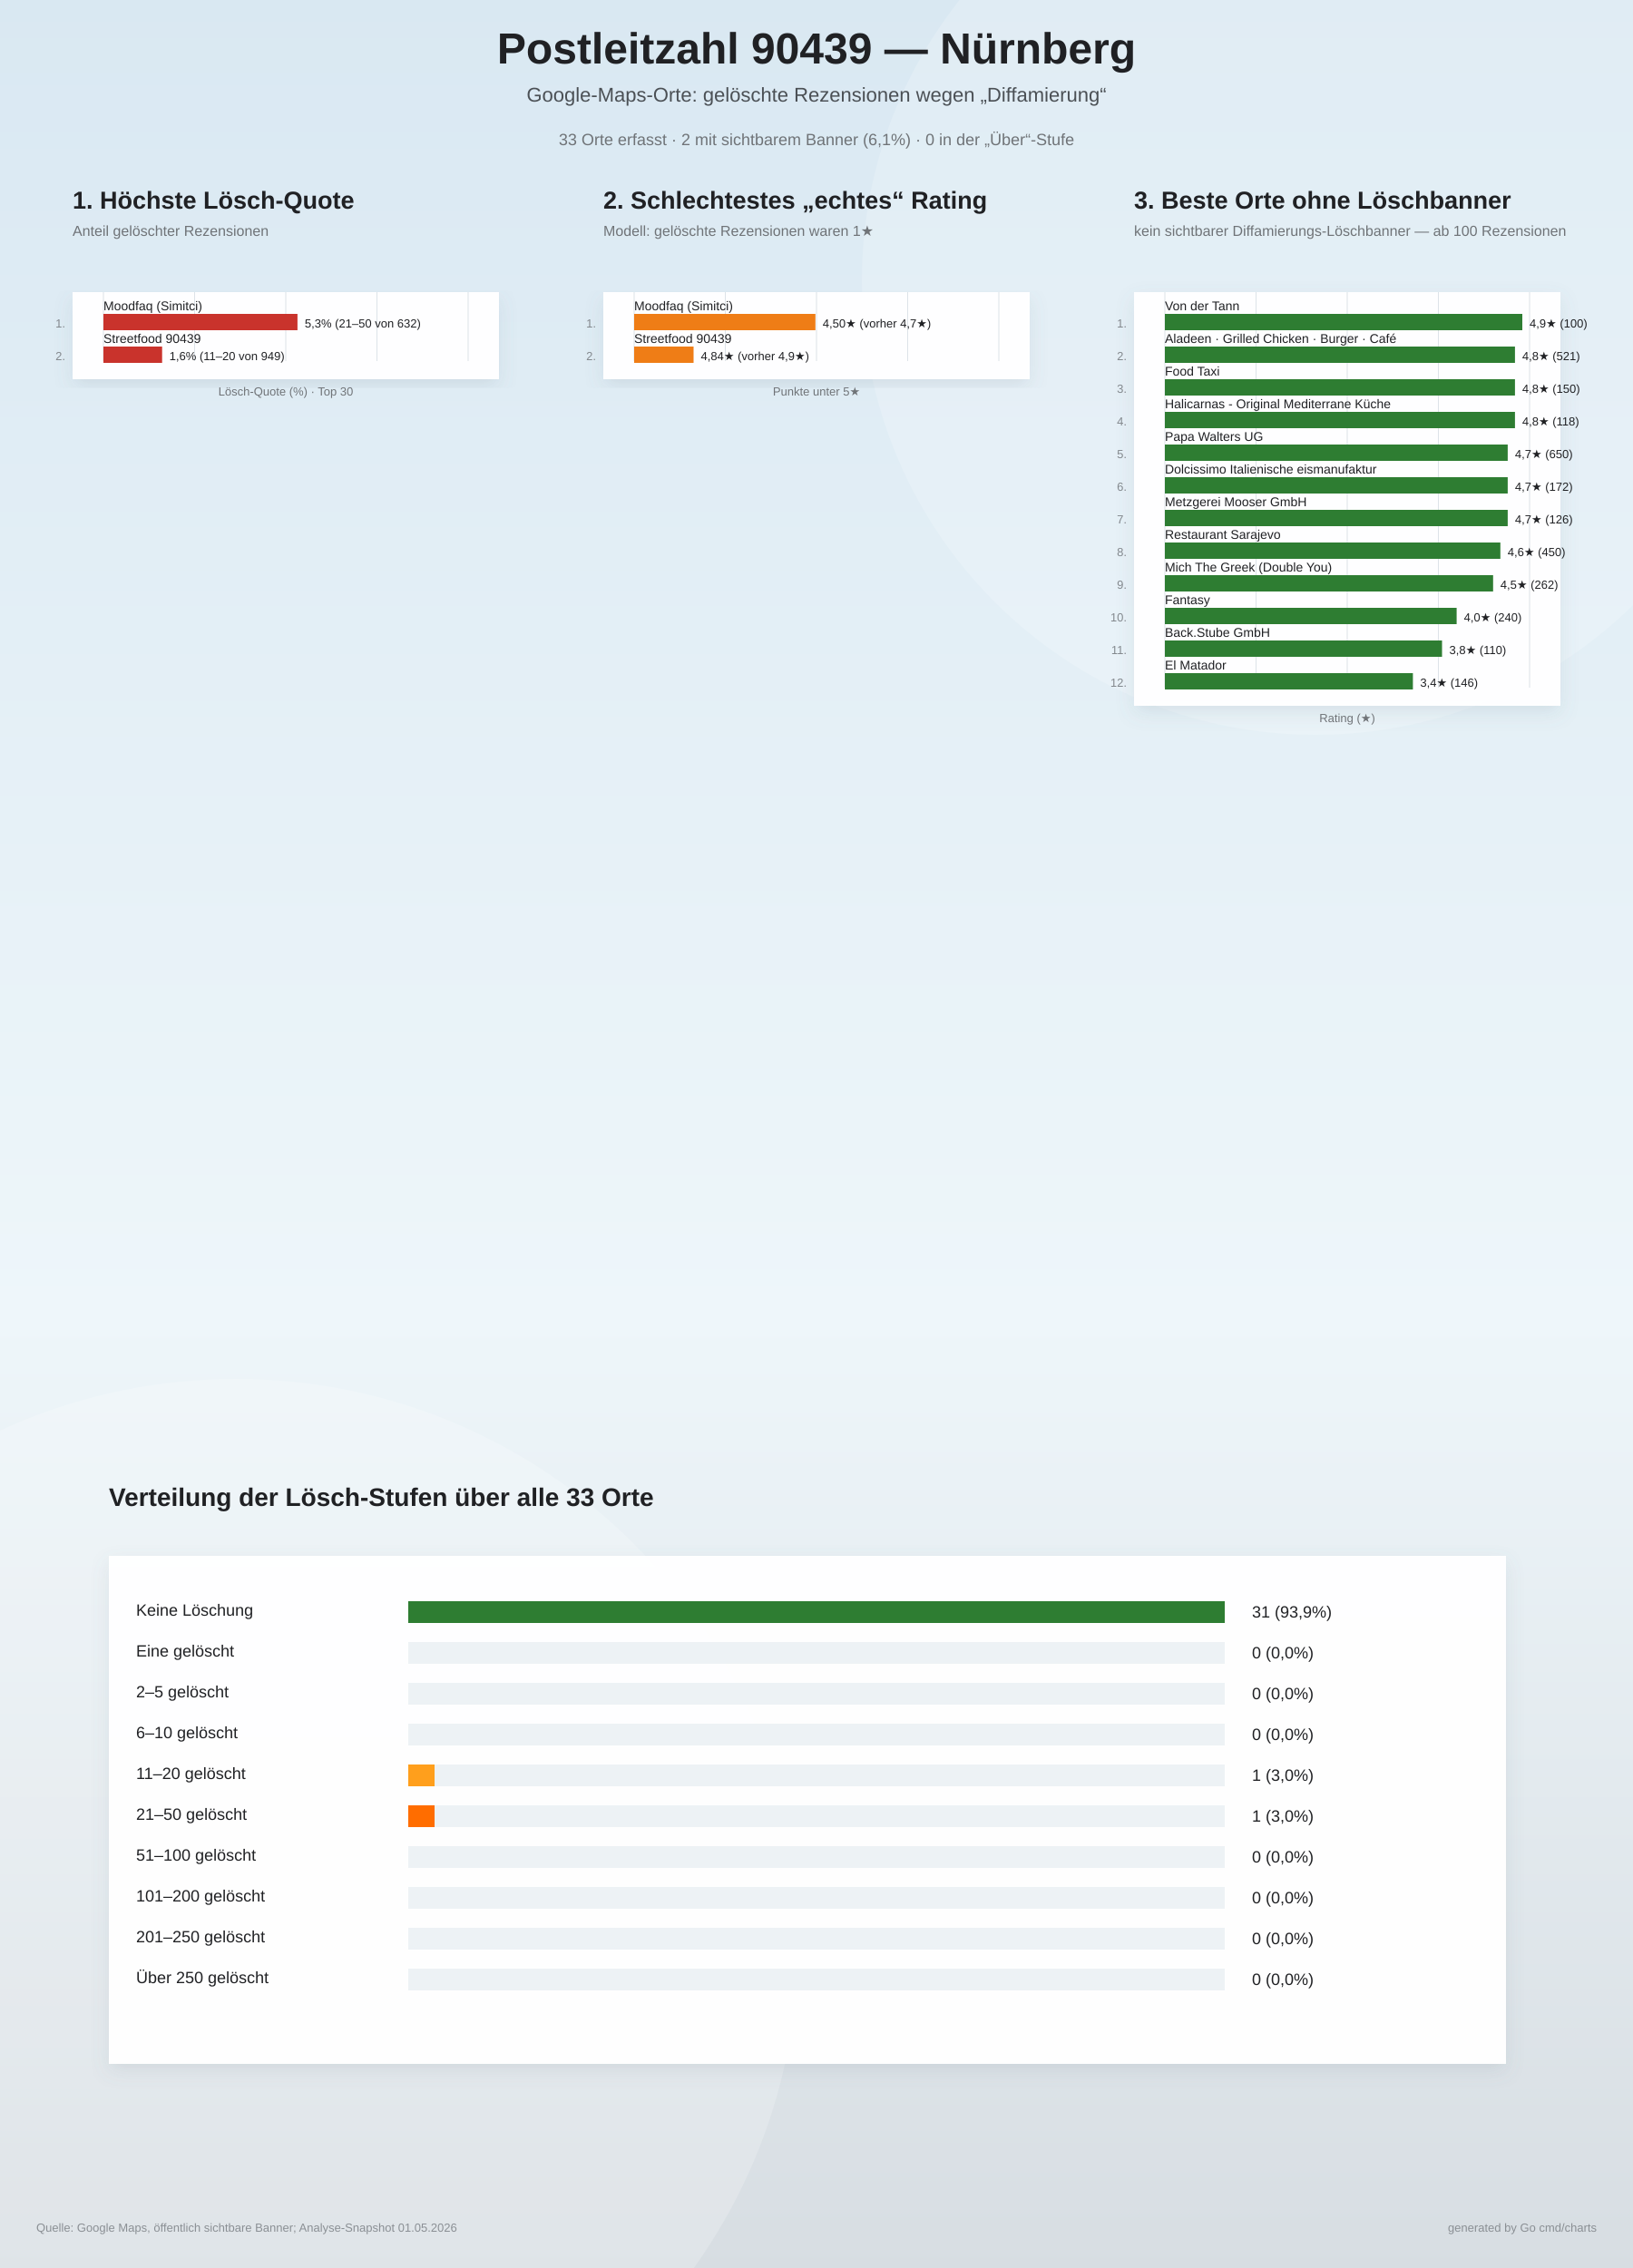
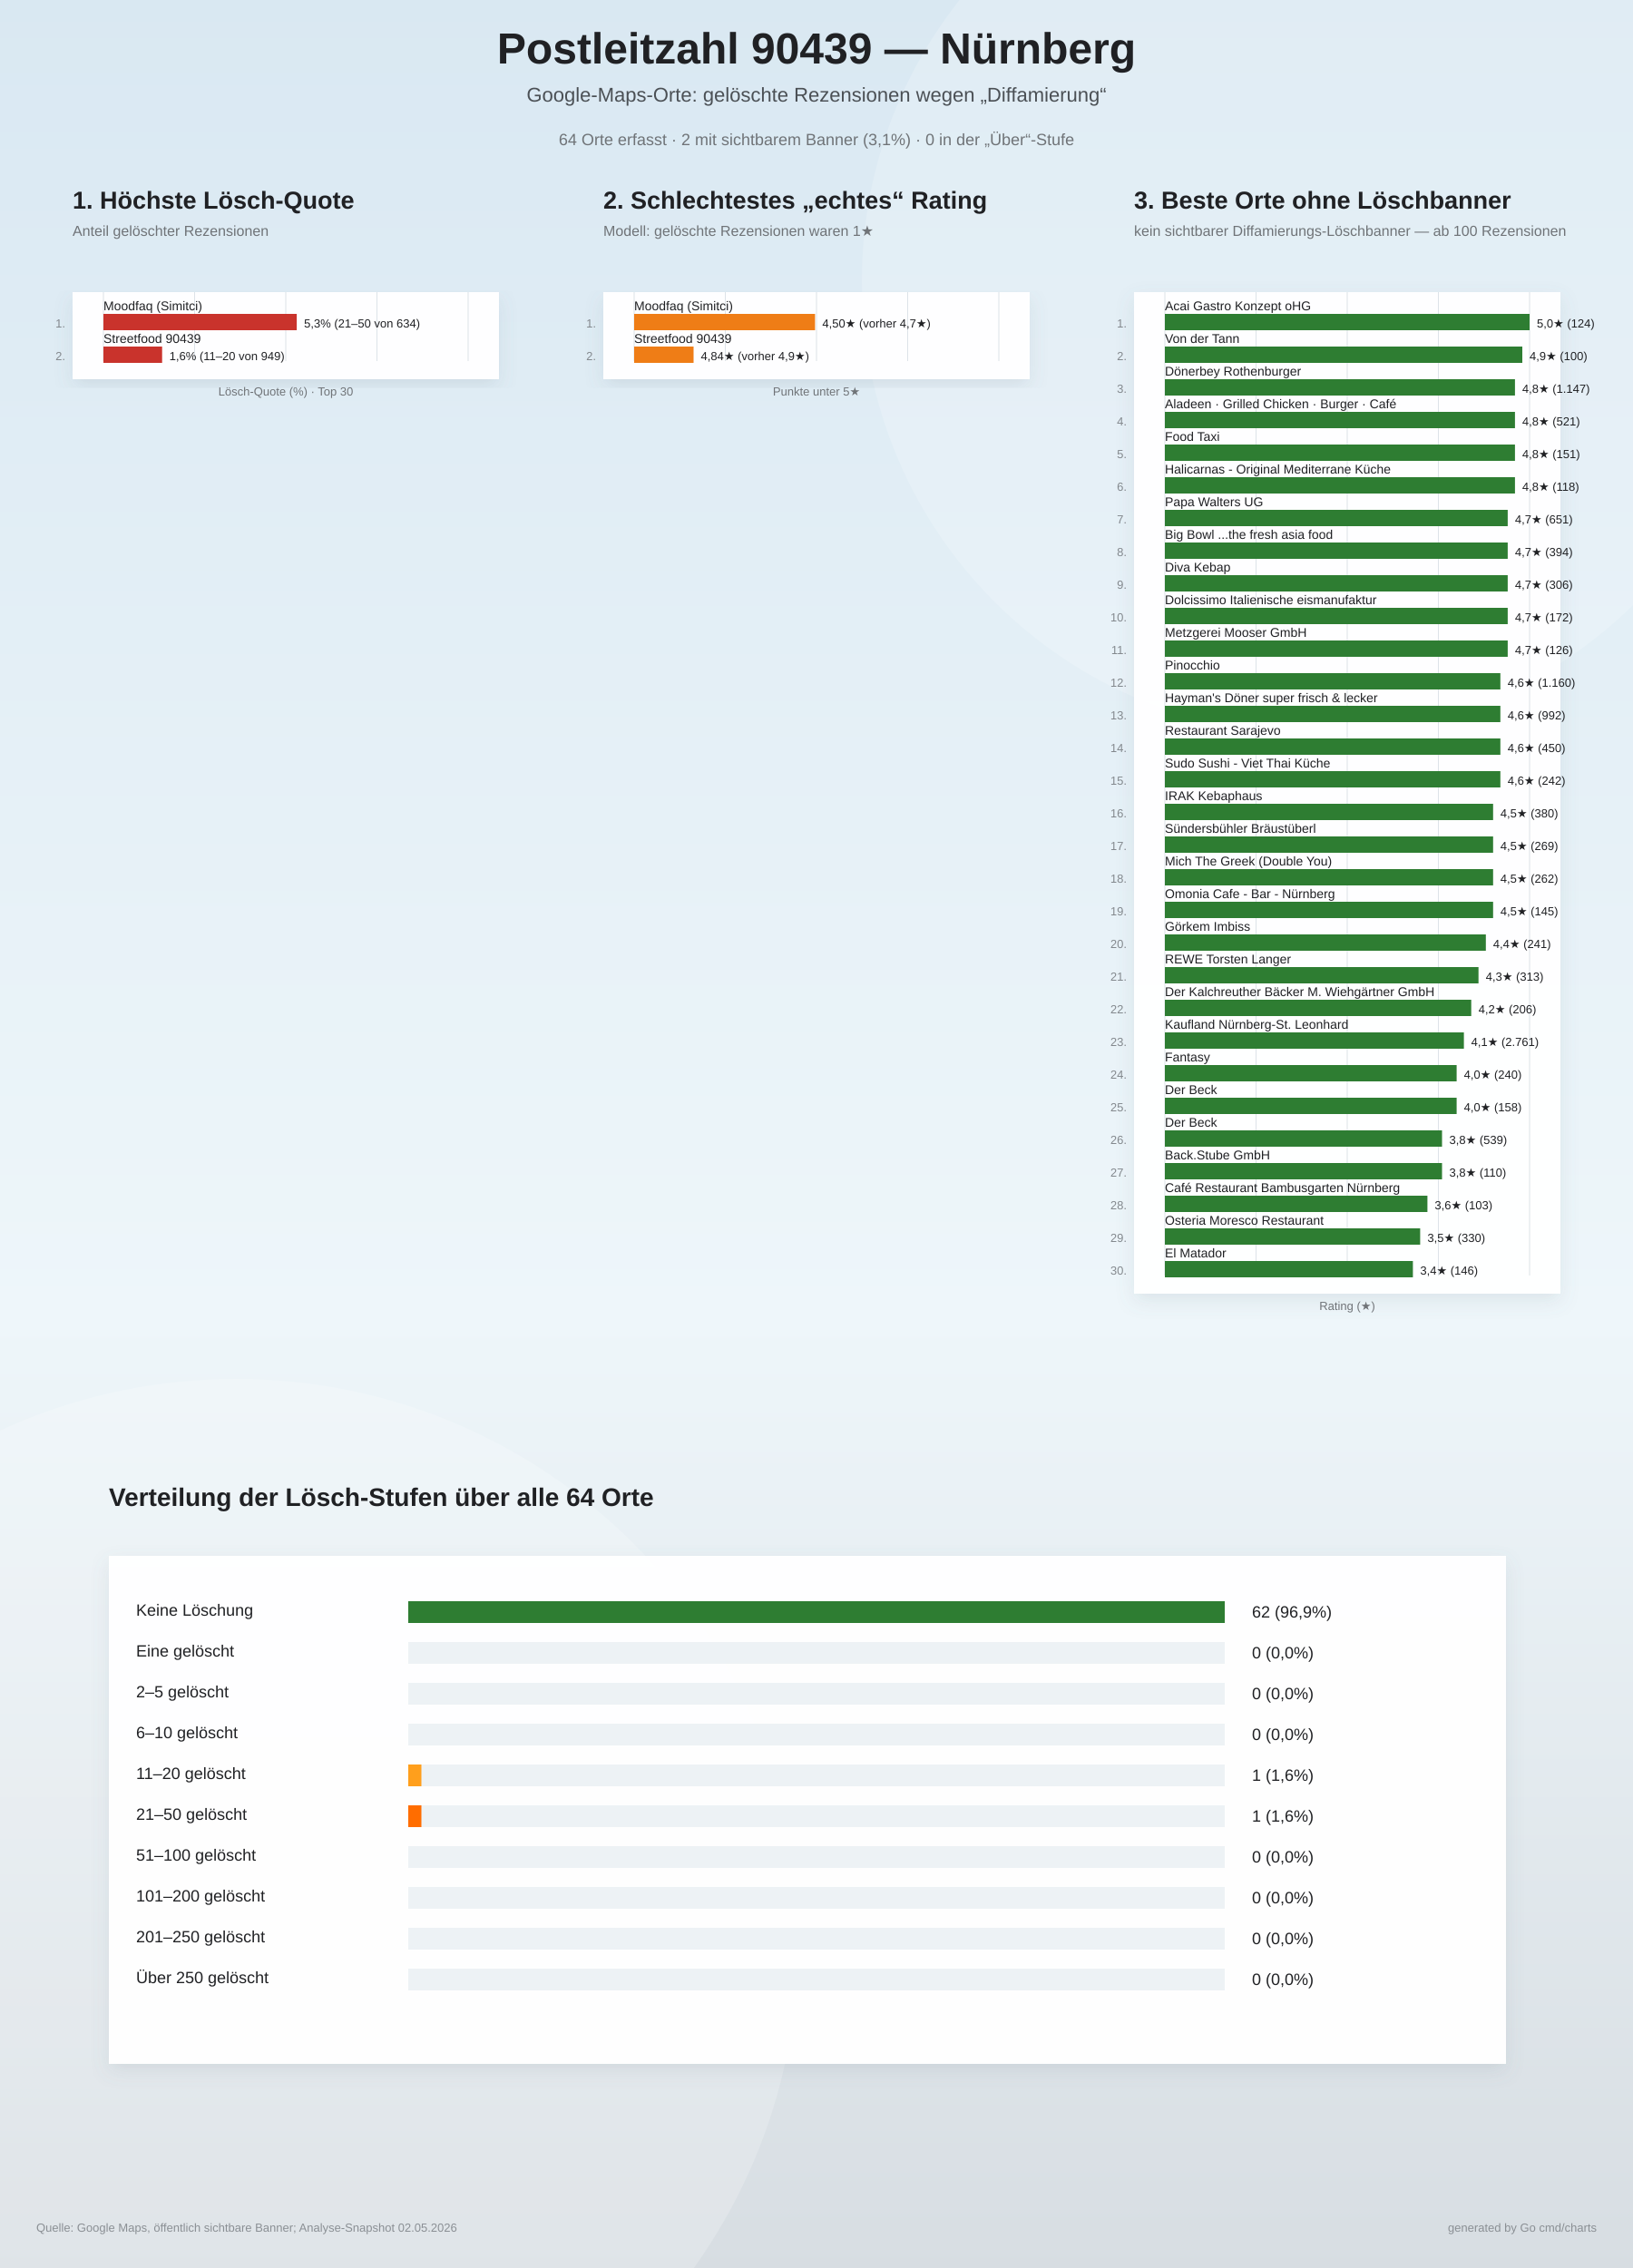
<svg xmlns="http://www.w3.org/2000/svg" width="1800" height="2500" viewBox="0 0 1800 2500">
  <defs>
    <linearGradient id="bg" x1="0" y1="0" x2="0" y2="1">
      <stop offset="0%" stop-color="#d9e8f2" />
      <stop offset="58%" stop-color="#eef6fa" />
      <stop offset="100%" stop-color="#d7dde2" />
    </linearGradient>
    <filter id="softShadow" x="-10%" y="-10%" width="120%" height="120%">
      <feDropShadow dx="0" dy="8" stdDeviation="10" flood-color="#6d7f8a" flood-opacity="0.16" />
    </filter>
  </defs>
  <rect width="100%" height="100%" fill="url(#bg)" />
  <circle cx="1450" cy="310" r="500" fill="#ffffff" opacity="0.18" />
  <circle cx="260" cy="2140" r="620" fill="#ffffff" opacity="0.20" />
  <text x="900" y="70" text-anchor="middle" font-family="Arial, sans-serif" font-size="48" font-weight="800" fill="#202124">Postleitzahl 90439 — Nürnberg</text>
  <text x="900" y="112" text-anchor="middle" font-family="Arial, sans-serif" font-size="22" fill="#4b5055">Google-Maps-Orte: gelöschte Rezensionen wegen „Diffamierung“</text>
-   <text x="900" y="160" text-anchor="middle" font-family="Arial, sans-serif" font-size="18" fill="#6f7377">33 Orte erfasst · 2 mit sichtbarem Banner (6,1%) · 0 in der „Über“-Stufe</text>
+   <text x="900" y="160" text-anchor="middle" font-family="Arial, sans-serif" font-size="18" fill="#6f7377">64 Orte erfasst · 2 mit sichtbarem Banner (3,1%) · 0 in der „Über“-Stufe</text>
  <g>
    <text x="80" y="230" font-family="Arial, sans-serif" font-size="27" font-weight="800" fill="#202124">1. Höchste Lösch-Quote</text>
    <text x="80" y="260" font-family="Arial, sans-serif" font-size="16" fill="#6f7377">Anteil gelöschter Rezensionen</text>
    <rect x="80" y="322" width="470" height="96" fill="#ffffff" opacity="0.96" filter="url(#softShadow)" />
    <line x1="114.0" y1="322" x2="114.0" y2="398.0" stroke="#dde3e8" stroke-width="1" />
    <line x1="214.5" y1="322" x2="214.5" y2="398.0" stroke="#dde3e8" stroke-width="1" />
    <line x1="315.0" y1="322" x2="315.0" y2="398.0" stroke="#dde3e8" stroke-width="1" />
    <line x1="415.5" y1="322" x2="415.5" y2="398.0" stroke="#dde3e8" stroke-width="1" />
    <line x1="516.0" y1="322" x2="516.0" y2="398.0" stroke="#dde3e8" stroke-width="1" />
    <text x="72" y="361.0" text-anchor="end" font-family="Arial, sans-serif" font-size="13" fill="#83888d">1.</text>
    <text x="114" y="342.0" font-family="Arial, sans-serif" font-size="14" fill="#202124">Moodfaq (Simitci)</text>
-     <rect x="114" y="346.0" width="213.9" height="18" fill="#c9332c" />
-     <text x="335.9" y="361.0" font-family="Arial, sans-serif" font-size="13" fill="#202124">5,3%  (21–50 von 632)</text>
+     <rect x="114" y="346.0" width="213.1" height="18" fill="#c9332c" />
+     <text x="335.1" y="361.0" font-family="Arial, sans-serif" font-size="13" fill="#202124">5,3%  (21–50 von 634)</text>
    <text x="72" y="397.0" text-anchor="end" font-family="Arial, sans-serif" font-size="13" fill="#83888d">2.</text>
    <text x="114" y="378.0" font-family="Arial, sans-serif" font-size="14" fill="#202124">Streetfood 90439</text>
    <rect x="114" y="382.0" width="64.7" height="18" fill="#c9332c" />
    <text x="186.7" y="397.0" font-family="Arial, sans-serif" font-size="13" fill="#202124">1,6%  (11–20 von 949)</text>
    <text x="315" y="436.0" text-anchor="middle" font-family="Arial, sans-serif" font-size="13" fill="#6f7377">Lösch-Quote (%) · Top 30</text>
  </g>
  <g>
    <text x="665" y="230" font-family="Arial, sans-serif" font-size="27" font-weight="800" fill="#202124">2. Schlechtestes „echtes“ Rating</text>
    <text x="665" y="260" font-family="Arial, sans-serif" font-size="16" fill="#6f7377">Modell: gelöschte Rezensionen waren 1★</text>
    <rect x="665" y="322" width="470" height="96" fill="#ffffff" opacity="0.96" filter="url(#softShadow)" />
    <line x1="699.0" y1="322" x2="699.0" y2="398.0" stroke="#dde3e8" stroke-width="1" />
    <line x1="799.5" y1="322" x2="799.5" y2="398.0" stroke="#dde3e8" stroke-width="1" />
    <line x1="900.0" y1="322" x2="900.0" y2="398.0" stroke="#dde3e8" stroke-width="1" />
    <line x1="1000.5" y1="322" x2="1000.5" y2="398.0" stroke="#dde3e8" stroke-width="1" />
    <line x1="1101.0" y1="322" x2="1101.0" y2="398.0" stroke="#dde3e8" stroke-width="1" />
    <text x="657" y="361.0" text-anchor="end" font-family="Arial, sans-serif" font-size="13" fill="#83888d">1.</text>
    <text x="699" y="342.0" font-family="Arial, sans-serif" font-size="14" fill="#202124">Moodfaq (Simitci)</text>
-     <rect x="699" y="346.0" width="199.8" height="18" fill="#ef7d16" />
-     <text x="906.8" y="361.0" font-family="Arial, sans-serif" font-size="13" fill="#202124">4,50★  (vorher 4,7★)</text>
+     <rect x="699" y="346.0" width="199.4" height="18" fill="#ef7d16" />
+     <text x="906.4" y="361.0" font-family="Arial, sans-serif" font-size="13" fill="#202124">4,50★  (vorher 4,7★)</text>
    <text x="657" y="397.0" text-anchor="end" font-family="Arial, sans-serif" font-size="13" fill="#83888d">2.</text>
    <text x="699" y="378.0" font-family="Arial, sans-serif" font-size="14" fill="#202124">Streetfood 90439</text>
    <rect x="699" y="382.0" width="65.5" height="18" fill="#ef7d16" />
    <text x="772.5" y="397.0" font-family="Arial, sans-serif" font-size="13" fill="#202124">4,84★  (vorher 4,9★)</text>
    <text x="900" y="436.0" text-anchor="middle" font-family="Arial, sans-serif" font-size="13" fill="#6f7377">Punkte unter 5★</text>
  </g>
  <g>
    <text x="1250" y="230" font-family="Arial, sans-serif" font-size="27" font-weight="800" fill="#202124">3. Beste Orte ohne Löschbanner</text>
    <text x="1250" y="260" font-family="Arial, sans-serif" font-size="16" fill="#6f7377">kein sichtbarer Diffamierungs-Löschbanner — ab 100 Rezensionen</text>
-     <rect x="1250" y="322" width="470" height="456" fill="#ffffff" opacity="0.96" filter="url(#softShadow)" />
-     <line x1="1284.0" y1="322" x2="1284.0" y2="758.0" stroke="#dde3e8" stroke-width="1" />
-     <line x1="1384.5" y1="322" x2="1384.5" y2="758.0" stroke="#dde3e8" stroke-width="1" />
-     <line x1="1485.0" y1="322" x2="1485.0" y2="758.0" stroke="#dde3e8" stroke-width="1" />
-     <line x1="1585.5" y1="322" x2="1585.5" y2="758.0" stroke="#dde3e8" stroke-width="1" />
-     <line x1="1686.0" y1="322" x2="1686.0" y2="758.0" stroke="#dde3e8" stroke-width="1" />
+     <rect x="1250" y="322" width="470" height="1104" fill="#ffffff" opacity="0.96" filter="url(#softShadow)" />
+     <line x1="1284.0" y1="322" x2="1284.0" y2="1406.0" stroke="#dde3e8" stroke-width="1" />
+     <line x1="1384.5" y1="322" x2="1384.5" y2="1406.0" stroke="#dde3e8" stroke-width="1" />
+     <line x1="1485.0" y1="322" x2="1485.0" y2="1406.0" stroke="#dde3e8" stroke-width="1" />
+     <line x1="1585.5" y1="322" x2="1585.5" y2="1406.0" stroke="#dde3e8" stroke-width="1" />
+     <line x1="1686.0" y1="322" x2="1686.0" y2="1406.0" stroke="#dde3e8" stroke-width="1" />
    <text x="1242" y="361.0" text-anchor="end" font-family="Arial, sans-serif" font-size="13" fill="#83888d">1.</text>
-     <text x="1284" y="342.0" font-family="Arial, sans-serif" font-size="14" fill="#202124">Von der Tann</text>
-     <rect x="1284" y="346.0" width="394.0" height="18" fill="#2e7d32" />
-     <text x="1686.0" y="361.0" font-family="Arial, sans-serif" font-size="13" fill="#202124">4,9★  (100)</text>
+     <text x="1284" y="342.0" font-family="Arial, sans-serif" font-size="14" fill="#202124">Acai Gastro Konzept oHG</text>
+     <rect x="1284" y="346.0" width="402.0" height="18" fill="#2e7d32" />
+     <text x="1694.0" y="361.0" font-family="Arial, sans-serif" font-size="13" fill="#202124">5,0★  (124)</text>
    <text x="1242" y="397.0" text-anchor="end" font-family="Arial, sans-serif" font-size="13" fill="#83888d">2.</text>
-     <text x="1284" y="378.0" font-family="Arial, sans-serif" font-size="14" fill="#202124">Aladeen · Grilled Chicken · Burger · Café</text>
-     <rect x="1284" y="382.0" width="385.9" height="18" fill="#2e7d32" />
-     <text x="1677.9" y="397.0" font-family="Arial, sans-serif" font-size="13" fill="#202124">4,8★  (521)</text>
+     <text x="1284" y="378.0" font-family="Arial, sans-serif" font-size="14" fill="#202124">Von der Tann</text>
+     <rect x="1284" y="382.0" width="394.0" height="18" fill="#2e7d32" />
+     <text x="1686.0" y="397.0" font-family="Arial, sans-serif" font-size="13" fill="#202124">4,9★  (100)</text>
    <text x="1242" y="433.0" text-anchor="end" font-family="Arial, sans-serif" font-size="13" fill="#83888d">3.</text>
-     <text x="1284" y="414.0" font-family="Arial, sans-serif" font-size="14" fill="#202124">Food Taxi</text>
+     <text x="1284" y="414.0" font-family="Arial, sans-serif" font-size="14" fill="#202124">Dönerbey Rothenburger</text>
    <rect x="1284" y="418.0" width="385.9" height="18" fill="#2e7d32" />
-     <text x="1677.9" y="433.0" font-family="Arial, sans-serif" font-size="13" fill="#202124">4,8★  (150)</text>
+     <text x="1677.9" y="433.0" font-family="Arial, sans-serif" font-size="13" fill="#202124">4,8★  (1.147)</text>
    <text x="1242" y="469.0" text-anchor="end" font-family="Arial, sans-serif" font-size="13" fill="#83888d">4.</text>
-     <text x="1284" y="450.0" font-family="Arial, sans-serif" font-size="14" fill="#202124">Halicarnas - Original Mediterrane Küche</text>
+     <text x="1284" y="450.0" font-family="Arial, sans-serif" font-size="14" fill="#202124">Aladeen · Grilled Chicken · Burger · Café</text>
    <rect x="1284" y="454.0" width="385.9" height="18" fill="#2e7d32" />
-     <text x="1677.9" y="469.0" font-family="Arial, sans-serif" font-size="13" fill="#202124">4,8★  (118)</text>
+     <text x="1677.9" y="469.0" font-family="Arial, sans-serif" font-size="13" fill="#202124">4,8★  (521)</text>
    <text x="1242" y="505.0" text-anchor="end" font-family="Arial, sans-serif" font-size="13" fill="#83888d">5.</text>
-     <text x="1284" y="486.0" font-family="Arial, sans-serif" font-size="14" fill="#202124">Papa Walters UG</text>
-     <rect x="1284" y="490.0" width="377.9" height="18" fill="#2e7d32" />
-     <text x="1669.9" y="505.0" font-family="Arial, sans-serif" font-size="13" fill="#202124">4,7★  (650)</text>
+     <text x="1284" y="486.0" font-family="Arial, sans-serif" font-size="14" fill="#202124">Food Taxi</text>
+     <rect x="1284" y="490.0" width="385.9" height="18" fill="#2e7d32" />
+     <text x="1677.9" y="505.0" font-family="Arial, sans-serif" font-size="13" fill="#202124">4,8★  (151)</text>
    <text x="1242" y="541.0" text-anchor="end" font-family="Arial, sans-serif" font-size="13" fill="#83888d">6.</text>
-     <text x="1284" y="522.0" font-family="Arial, sans-serif" font-size="14" fill="#202124">Dolcissimo Italienische eismanufaktur</text>
-     <rect x="1284" y="526.0" width="377.9" height="18" fill="#2e7d32" />
-     <text x="1669.9" y="541.0" font-family="Arial, sans-serif" font-size="13" fill="#202124">4,7★  (172)</text>
+     <text x="1284" y="522.0" font-family="Arial, sans-serif" font-size="14" fill="#202124">Halicarnas - Original Mediterrane Küche</text>
+     <rect x="1284" y="526.0" width="385.9" height="18" fill="#2e7d32" />
+     <text x="1677.9" y="541.0" font-family="Arial, sans-serif" font-size="13" fill="#202124">4,8★  (118)</text>
    <text x="1242" y="577.0" text-anchor="end" font-family="Arial, sans-serif" font-size="13" fill="#83888d">7.</text>
-     <text x="1284" y="558.0" font-family="Arial, sans-serif" font-size="14" fill="#202124">Metzgerei Mooser GmbH</text>
+     <text x="1284" y="558.0" font-family="Arial, sans-serif" font-size="14" fill="#202124">Papa Walters UG</text>
    <rect x="1284" y="562.0" width="377.9" height="18" fill="#2e7d32" />
-     <text x="1669.9" y="577.0" font-family="Arial, sans-serif" font-size="13" fill="#202124">4,7★  (126)</text>
+     <text x="1669.9" y="577.0" font-family="Arial, sans-serif" font-size="13" fill="#202124">4,7★  (651)</text>
    <text x="1242" y="613.0" text-anchor="end" font-family="Arial, sans-serif" font-size="13" fill="#83888d">8.</text>
-     <text x="1284" y="594.0" font-family="Arial, sans-serif" font-size="14" fill="#202124">Restaurant Sarajevo</text>
-     <rect x="1284" y="598.0" width="369.8" height="18" fill="#2e7d32" />
-     <text x="1661.8" y="613.0" font-family="Arial, sans-serif" font-size="13" fill="#202124">4,6★  (450)</text>
+     <text x="1284" y="594.0" font-family="Arial, sans-serif" font-size="14" fill="#202124">Big Bowl ...the fresh asia food</text>
+     <rect x="1284" y="598.0" width="377.9" height="18" fill="#2e7d32" />
+     <text x="1669.9" y="613.0" font-family="Arial, sans-serif" font-size="13" fill="#202124">4,7★  (394)</text>
    <text x="1242" y="649.0" text-anchor="end" font-family="Arial, sans-serif" font-size="13" fill="#83888d">9.</text>
-     <text x="1284" y="630.0" font-family="Arial, sans-serif" font-size="14" fill="#202124">Mich The Greek (Double You)</text>
-     <rect x="1284" y="634.0" width="361.8" height="18" fill="#2e7d32" />
-     <text x="1653.8" y="649.0" font-family="Arial, sans-serif" font-size="13" fill="#202124">4,5★  (262)</text>
+     <text x="1284" y="630.0" font-family="Arial, sans-serif" font-size="14" fill="#202124">Diva Kebap</text>
+     <rect x="1284" y="634.0" width="377.9" height="18" fill="#2e7d32" />
+     <text x="1669.9" y="649.0" font-family="Arial, sans-serif" font-size="13" fill="#202124">4,7★  (306)</text>
    <text x="1242" y="685.0" text-anchor="end" font-family="Arial, sans-serif" font-size="13" fill="#83888d">10.</text>
-     <text x="1284" y="666.0" font-family="Arial, sans-serif" font-size="14" fill="#202124">Fantasy</text>
-     <rect x="1284" y="670.0" width="321.6" height="18" fill="#2e7d32" />
-     <text x="1613.6" y="685.0" font-family="Arial, sans-serif" font-size="13" fill="#202124">4,0★  (240)</text>
+     <text x="1284" y="666.0" font-family="Arial, sans-serif" font-size="14" fill="#202124">Dolcissimo Italienische eismanufaktur</text>
+     <rect x="1284" y="670.0" width="377.9" height="18" fill="#2e7d32" />
+     <text x="1669.9" y="685.0" font-family="Arial, sans-serif" font-size="13" fill="#202124">4,7★  (172)</text>
    <text x="1242" y="721.0" text-anchor="end" font-family="Arial, sans-serif" font-size="13" fill="#83888d">11.</text>
-     <text x="1284" y="702.0" font-family="Arial, sans-serif" font-size="14" fill="#202124">Back.Stube GmbH</text>
-     <rect x="1284" y="706.0" width="305.5" height="18" fill="#2e7d32" />
-     <text x="1597.5" y="721.0" font-family="Arial, sans-serif" font-size="13" fill="#202124">3,8★  (110)</text>
+     <text x="1284" y="702.0" font-family="Arial, sans-serif" font-size="14" fill="#202124">Metzgerei Mooser GmbH</text>
+     <rect x="1284" y="706.0" width="377.9" height="18" fill="#2e7d32" />
+     <text x="1669.9" y="721.0" font-family="Arial, sans-serif" font-size="13" fill="#202124">4,7★  (126)</text>
    <text x="1242" y="757.0" text-anchor="end" font-family="Arial, sans-serif" font-size="13" fill="#83888d">12.</text>
-     <text x="1284" y="738.0" font-family="Arial, sans-serif" font-size="14" fill="#202124">El Matador</text>
-     <rect x="1284" y="742.0" width="273.4" height="18" fill="#2e7d32" />
-     <text x="1565.4" y="757.0" font-family="Arial, sans-serif" font-size="13" fill="#202124">3,4★  (146)</text>
-     <text x="1485" y="796.0" text-anchor="middle" font-family="Arial, sans-serif" font-size="13" fill="#6f7377">Rating (★)</text>
-   </g>
-   <g>
-     <text x="120" y="1660" font-family="Arial, sans-serif" font-size="28" font-weight="800" fill="#202124">Verteilung der Lösch-Stufen über alle 33 Orte</text>
+     <text x="1284" y="738.0" font-family="Arial, sans-serif" font-size="14" fill="#202124">Pinocchio</text>
+     <rect x="1284" y="742.0" width="369.8" height="18" fill="#2e7d32" />
+     <text x="1661.8" y="757.0" font-family="Arial, sans-serif" font-size="13" fill="#202124">4,6★  (1.160)</text>
+     <text x="1242" y="793.0" text-anchor="end" font-family="Arial, sans-serif" font-size="13" fill="#83888d">13.</text>
+     <text x="1284" y="774.0" font-family="Arial, sans-serif" font-size="14" fill="#202124">Hayman's Döner super frisch &amp; lecker</text>
+     <rect x="1284" y="778.0" width="369.8" height="18" fill="#2e7d32" />
+     <text x="1661.8" y="793.0" font-family="Arial, sans-serif" font-size="13" fill="#202124">4,6★  (992)</text>
+     <text x="1242" y="829.0" text-anchor="end" font-family="Arial, sans-serif" font-size="13" fill="#83888d">14.</text>
+     <text x="1284" y="810.0" font-family="Arial, sans-serif" font-size="14" fill="#202124">Restaurant Sarajevo</text>
+     <rect x="1284" y="814.0" width="369.8" height="18" fill="#2e7d32" />
+     <text x="1661.8" y="829.0" font-family="Arial, sans-serif" font-size="13" fill="#202124">4,6★  (450)</text>
+     <text x="1242" y="865.0" text-anchor="end" font-family="Arial, sans-serif" font-size="13" fill="#83888d">15.</text>
+     <text x="1284" y="846.0" font-family="Arial, sans-serif" font-size="14" fill="#202124">Sudo Sushi - Viet Thai Küche</text>
+     <rect x="1284" y="850.0" width="369.8" height="18" fill="#2e7d32" />
+     <text x="1661.8" y="865.0" font-family="Arial, sans-serif" font-size="13" fill="#202124">4,6★  (242)</text>
+     <text x="1242" y="901.0" text-anchor="end" font-family="Arial, sans-serif" font-size="13" fill="#83888d">16.</text>
+     <text x="1284" y="882.0" font-family="Arial, sans-serif" font-size="14" fill="#202124">IRAK Kebaphaus</text>
+     <rect x="1284" y="886.0" width="361.8" height="18" fill="#2e7d32" />
+     <text x="1653.8" y="901.0" font-family="Arial, sans-serif" font-size="13" fill="#202124">4,5★  (380)</text>
+     <text x="1242" y="937.0" text-anchor="end" font-family="Arial, sans-serif" font-size="13" fill="#83888d">17.</text>
+     <text x="1284" y="918.0" font-family="Arial, sans-serif" font-size="14" fill="#202124">Sündersbühler Bräustüberl</text>
+     <rect x="1284" y="922.0" width="361.8" height="18" fill="#2e7d32" />
+     <text x="1653.8" y="937.0" font-family="Arial, sans-serif" font-size="13" fill="#202124">4,5★  (269)</text>
+     <text x="1242" y="973.0" text-anchor="end" font-family="Arial, sans-serif" font-size="13" fill="#83888d">18.</text>
+     <text x="1284" y="954.0" font-family="Arial, sans-serif" font-size="14" fill="#202124">Mich The Greek (Double You)</text>
+     <rect x="1284" y="958.0" width="361.8" height="18" fill="#2e7d32" />
+     <text x="1653.8" y="973.0" font-family="Arial, sans-serif" font-size="13" fill="#202124">4,5★  (262)</text>
+     <text x="1242" y="1009.0" text-anchor="end" font-family="Arial, sans-serif" font-size="13" fill="#83888d">19.</text>
+     <text x="1284" y="990.0" font-family="Arial, sans-serif" font-size="14" fill="#202124">Omonia Cafe - Bar - Nürnberg</text>
+     <rect x="1284" y="994.0" width="361.8" height="18" fill="#2e7d32" />
+     <text x="1653.8" y="1009.0" font-family="Arial, sans-serif" font-size="13" fill="#202124">4,5★  (145)</text>
+     <text x="1242" y="1045.0" text-anchor="end" font-family="Arial, sans-serif" font-size="13" fill="#83888d">20.</text>
+     <text x="1284" y="1026.0" font-family="Arial, sans-serif" font-size="14" fill="#202124">Görkem Imbiss</text>
+     <rect x="1284" y="1030.0" width="353.8" height="18" fill="#2e7d32" />
+     <text x="1645.8" y="1045.0" font-family="Arial, sans-serif" font-size="13" fill="#202124">4,4★  (241)</text>
+     <text x="1242" y="1081.0" text-anchor="end" font-family="Arial, sans-serif" font-size="13" fill="#83888d">21.</text>
+     <text x="1284" y="1062.0" font-family="Arial, sans-serif" font-size="14" fill="#202124">REWE Torsten Langer</text>
+     <rect x="1284" y="1066.0" width="345.7" height="18" fill="#2e7d32" />
+     <text x="1637.7" y="1081.0" font-family="Arial, sans-serif" font-size="13" fill="#202124">4,3★  (313)</text>
+     <text x="1242" y="1117.0" text-anchor="end" font-family="Arial, sans-serif" font-size="13" fill="#83888d">22.</text>
+     <text x="1284" y="1098.0" font-family="Arial, sans-serif" font-size="14" fill="#202124">Der Kalchreuther Bäcker M. Wiehgärtner GmbH</text>
+     <rect x="1284" y="1102.0" width="337.7" height="18" fill="#2e7d32" />
+     <text x="1629.7" y="1117.0" font-family="Arial, sans-serif" font-size="13" fill="#202124">4,2★  (206)</text>
+     <text x="1242" y="1153.0" text-anchor="end" font-family="Arial, sans-serif" font-size="13" fill="#83888d">23.</text>
+     <text x="1284" y="1134.0" font-family="Arial, sans-serif" font-size="14" fill="#202124">Kaufland Nürnberg-St. Leonhard</text>
+     <rect x="1284" y="1138.0" width="329.6" height="18" fill="#2e7d32" />
+     <text x="1621.6" y="1153.0" font-family="Arial, sans-serif" font-size="13" fill="#202124">4,1★  (2.761)</text>
+     <text x="1242" y="1189.0" text-anchor="end" font-family="Arial, sans-serif" font-size="13" fill="#83888d">24.</text>
+     <text x="1284" y="1170.0" font-family="Arial, sans-serif" font-size="14" fill="#202124">Fantasy</text>
+     <rect x="1284" y="1174.0" width="321.6" height="18" fill="#2e7d32" />
+     <text x="1613.6" y="1189.0" font-family="Arial, sans-serif" font-size="13" fill="#202124">4,0★  (240)</text>
+     <text x="1242" y="1225.0" text-anchor="end" font-family="Arial, sans-serif" font-size="13" fill="#83888d">25.</text>
+     <text x="1284" y="1206.0" font-family="Arial, sans-serif" font-size="14" fill="#202124">Der Beck</text>
+     <rect x="1284" y="1210.0" width="321.6" height="18" fill="#2e7d32" />
+     <text x="1613.6" y="1225.0" font-family="Arial, sans-serif" font-size="13" fill="#202124">4,0★  (158)</text>
+     <text x="1242" y="1261.0" text-anchor="end" font-family="Arial, sans-serif" font-size="13" fill="#83888d">26.</text>
+     <text x="1284" y="1242.0" font-family="Arial, sans-serif" font-size="14" fill="#202124">Der Beck</text>
+     <rect x="1284" y="1246.0" width="305.5" height="18" fill="#2e7d32" />
+     <text x="1597.5" y="1261.0" font-family="Arial, sans-serif" font-size="13" fill="#202124">3,8★  (539)</text>
+     <text x="1242" y="1297.0" text-anchor="end" font-family="Arial, sans-serif" font-size="13" fill="#83888d">27.</text>
+     <text x="1284" y="1278.0" font-family="Arial, sans-serif" font-size="14" fill="#202124">Back.Stube GmbH</text>
+     <rect x="1284" y="1282.0" width="305.5" height="18" fill="#2e7d32" />
+     <text x="1597.5" y="1297.0" font-family="Arial, sans-serif" font-size="13" fill="#202124">3,8★  (110)</text>
+     <text x="1242" y="1333.0" text-anchor="end" font-family="Arial, sans-serif" font-size="13" fill="#83888d">28.</text>
+     <text x="1284" y="1314.0" font-family="Arial, sans-serif" font-size="14" fill="#202124">Café Restaurant Bambusgarten Nürnberg</text>
+     <rect x="1284" y="1318.0" width="289.4" height="18" fill="#2e7d32" />
+     <text x="1581.4" y="1333.0" font-family="Arial, sans-serif" font-size="13" fill="#202124">3,6★  (103)</text>
+     <text x="1242" y="1369.0" text-anchor="end" font-family="Arial, sans-serif" font-size="13" fill="#83888d">29.</text>
+     <text x="1284" y="1350.0" font-family="Arial, sans-serif" font-size="14" fill="#202124">Osteria Moresco Restaurant</text>
+     <rect x="1284" y="1354.0" width="281.4" height="18" fill="#2e7d32" />
+     <text x="1573.4" y="1369.0" font-family="Arial, sans-serif" font-size="13" fill="#202124">3,5★  (330)</text>
+     <text x="1242" y="1405.0" text-anchor="end" font-family="Arial, sans-serif" font-size="13" fill="#83888d">30.</text>
+     <text x="1284" y="1386.0" font-family="Arial, sans-serif" font-size="14" fill="#202124">El Matador</text>
+     <rect x="1284" y="1390.0" width="273.4" height="18" fill="#2e7d32" />
+     <text x="1565.4" y="1405.0" font-family="Arial, sans-serif" font-size="13" fill="#202124">3,4★  (146)</text>
+     <text x="1485" y="1444.0" text-anchor="middle" font-family="Arial, sans-serif" font-size="13" fill="#6f7377">Rating (★)</text>
+   </g>
+   <g>
+     <text x="120" y="1660" font-family="Arial, sans-serif" font-size="28" font-weight="800" fill="#202124">Verteilung der Lösch-Stufen über alle 64 Orte</text>
    <rect x="120" y="1715" width="1540" height="560" fill="#ffffff" opacity="0.96" filter="url(#softShadow)" />
    <text x="150" y="1781" font-family="Arial, sans-serif" font-size="18" fill="#202124">Keine Löschung</text>
    <rect x="450" y="1765" width="900" height="24" fill="#edf2f5" />
    <rect x="450" y="1765" width="900.0" height="24" fill="#2e7d32" />
-     <text x="1380" y="1783" font-family="Arial, sans-serif" font-size="18" fill="#202124">31 (93,9%)</text>
+     <text x="1380" y="1783" font-family="Arial, sans-serif" font-size="18" fill="#202124">62 (96,9%)</text>
    <text x="150" y="1826" font-family="Arial, sans-serif" font-size="18" fill="#202124">Eine gelöscht</text>
    <rect x="450" y="1810" width="900" height="24" fill="#edf2f5" />
    <rect x="450" y="1810" width="0.0" height="24" fill="#8bc34a" />
    <text x="1380" y="1828" font-family="Arial, sans-serif" font-size="18" fill="#202124">0 (0,0%)</text>
    <text x="150" y="1871" font-family="Arial, sans-serif" font-size="18" fill="#202124">2–5 gelöscht</text>
    <rect x="450" y="1855" width="900" height="24" fill="#edf2f5" />
    <rect x="450" y="1855" width="0.0" height="24" fill="#cddc39" />
    <text x="1380" y="1873" font-family="Arial, sans-serif" font-size="18" fill="#202124">0 (0,0%)</text>
    <text x="150" y="1916" font-family="Arial, sans-serif" font-size="18" fill="#202124">6–10 gelöscht</text>
    <rect x="450" y="1900" width="900" height="24" fill="#edf2f5" />
    <rect x="450" y="1900" width="0.0" height="24" fill="#ffca28" />
    <text x="1380" y="1918" font-family="Arial, sans-serif" font-size="18" fill="#202124">0 (0,0%)</text>
    <text x="150" y="1961" font-family="Arial, sans-serif" font-size="18" fill="#202124">11–20 gelöscht</text>
    <rect x="450" y="1945" width="900" height="24" fill="#edf2f5" />
-     <rect x="450" y="1945" width="29.0" height="24" fill="#ff9f1c" />
-     <text x="1380" y="1963" font-family="Arial, sans-serif" font-size="18" fill="#202124">1 (3,0%)</text>
+     <rect x="450" y="1945" width="14.5" height="24" fill="#ff9f1c" />
+     <text x="1380" y="1963" font-family="Arial, sans-serif" font-size="18" fill="#202124">1 (1,6%)</text>
    <text x="150" y="2006" font-family="Arial, sans-serif" font-size="18" fill="#202124">21–50 gelöscht</text>
    <rect x="450" y="1990" width="900" height="24" fill="#edf2f5" />
-     <rect x="450" y="1990" width="29.0" height="24" fill="#ff6d00" />
-     <text x="1380" y="2008" font-family="Arial, sans-serif" font-size="18" fill="#202124">1 (3,0%)</text>
+     <rect x="450" y="1990" width="14.5" height="24" fill="#ff6d00" />
+     <text x="1380" y="2008" font-family="Arial, sans-serif" font-size="18" fill="#202124">1 (1,6%)</text>
    <text x="150" y="2051" font-family="Arial, sans-serif" font-size="18" fill="#202124">51–100 gelöscht</text>
    <rect x="450" y="2035" width="900" height="24" fill="#edf2f5" />
    <rect x="450" y="2035" width="0.0" height="24" fill="#e5391b" />
    <text x="1380" y="2053" font-family="Arial, sans-serif" font-size="18" fill="#202124">0 (0,0%)</text>
    <text x="150" y="2096" font-family="Arial, sans-serif" font-size="18" fill="#202124">101–200 gelöscht</text>
    <rect x="450" y="2080" width="900" height="24" fill="#edf2f5" />
    <rect x="450" y="2080" width="0.0" height="24" fill="#c62828" />
    <text x="1380" y="2098" font-family="Arial, sans-serif" font-size="18" fill="#202124">0 (0,0%)</text>
    <text x="150" y="2141" font-family="Arial, sans-serif" font-size="18" fill="#202124">201–250 gelöscht</text>
    <rect x="450" y="2125" width="900" height="24" fill="#edf2f5" />
    <rect x="450" y="2125" width="0.0" height="24" fill="#8e1919" />
    <text x="1380" y="2143" font-family="Arial, sans-serif" font-size="18" fill="#202124">0 (0,0%)</text>
    <text x="150" y="2186" font-family="Arial, sans-serif" font-size="18" fill="#202124">Über 250 gelöscht</text>
    <rect x="450" y="2170" width="900" height="24" fill="#edf2f5" />
    <rect x="450" y="2170" width="0.0" height="24" fill="#5b0f0f" />
    <text x="1380" y="2188" font-family="Arial, sans-serif" font-size="18" fill="#202124">0 (0,0%)</text>
  </g>
-   <text x="40" y="2460" font-family="Arial, sans-serif" font-size="13" fill="#8a8f94">Quelle: Google Maps, öffentlich sichtbare Banner; Analyse-Snapshot 01.05.2026</text>
+   <text x="40" y="2460" font-family="Arial, sans-serif" font-size="13" fill="#8a8f94">Quelle: Google Maps, öffentlich sichtbare Banner; Analyse-Snapshot 02.05.2026</text>
  <text x="1760" y="2460" text-anchor="end" font-family="Arial, sans-serif" font-size="13" fill="#8a8f94">generated by Go cmd/charts</text>
</svg>
